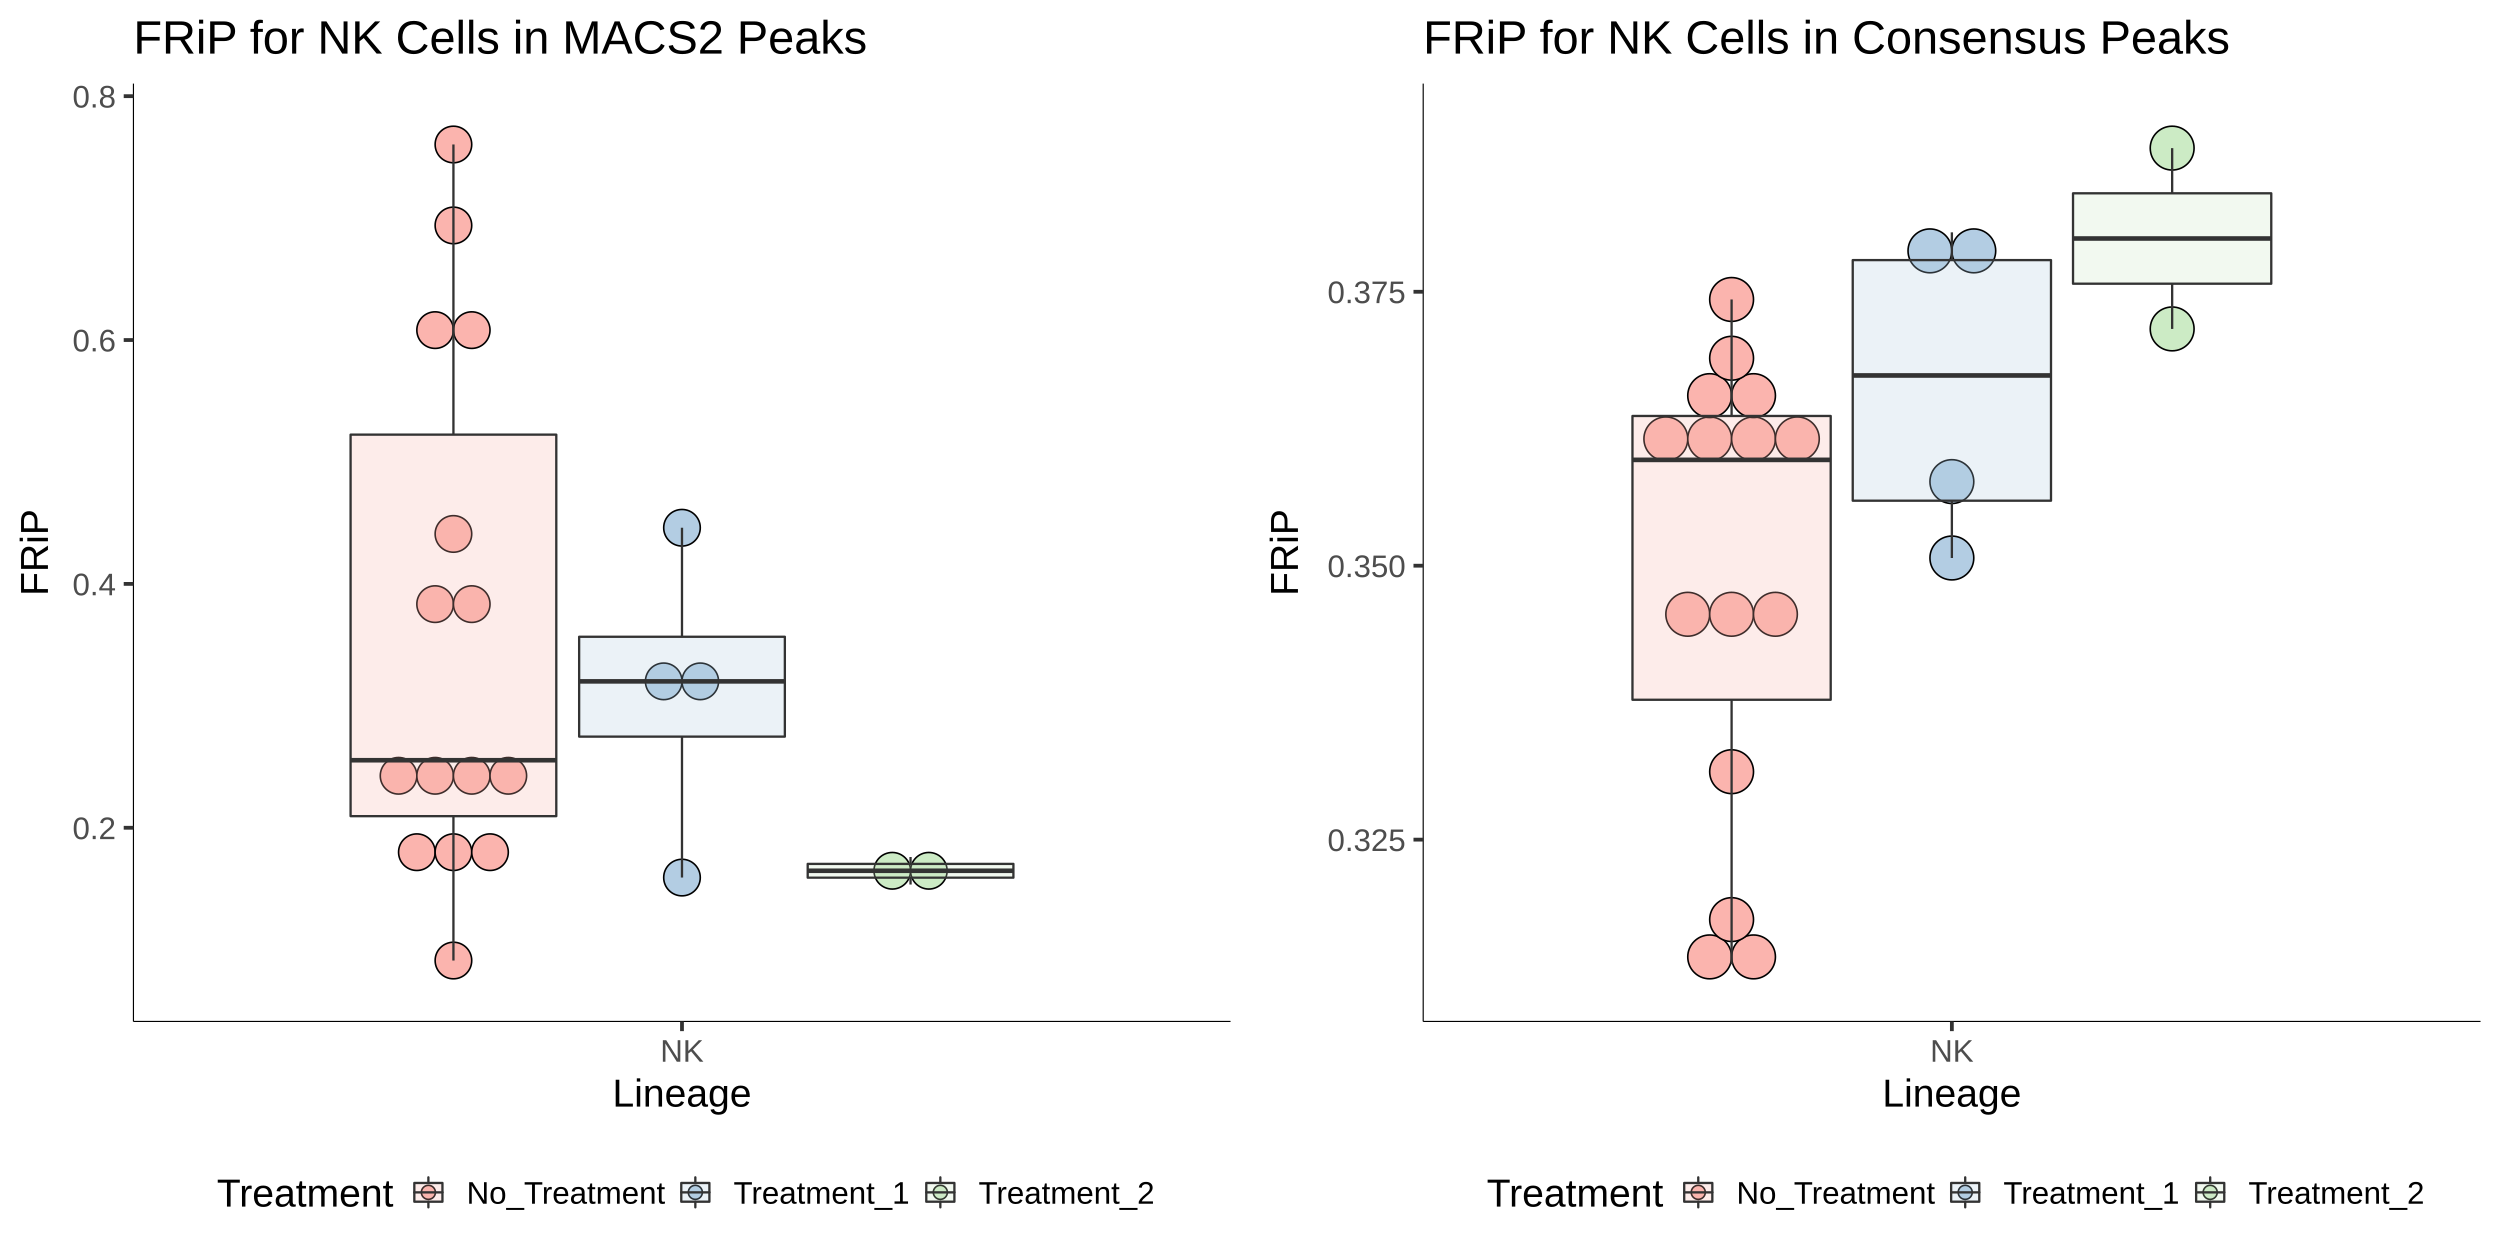
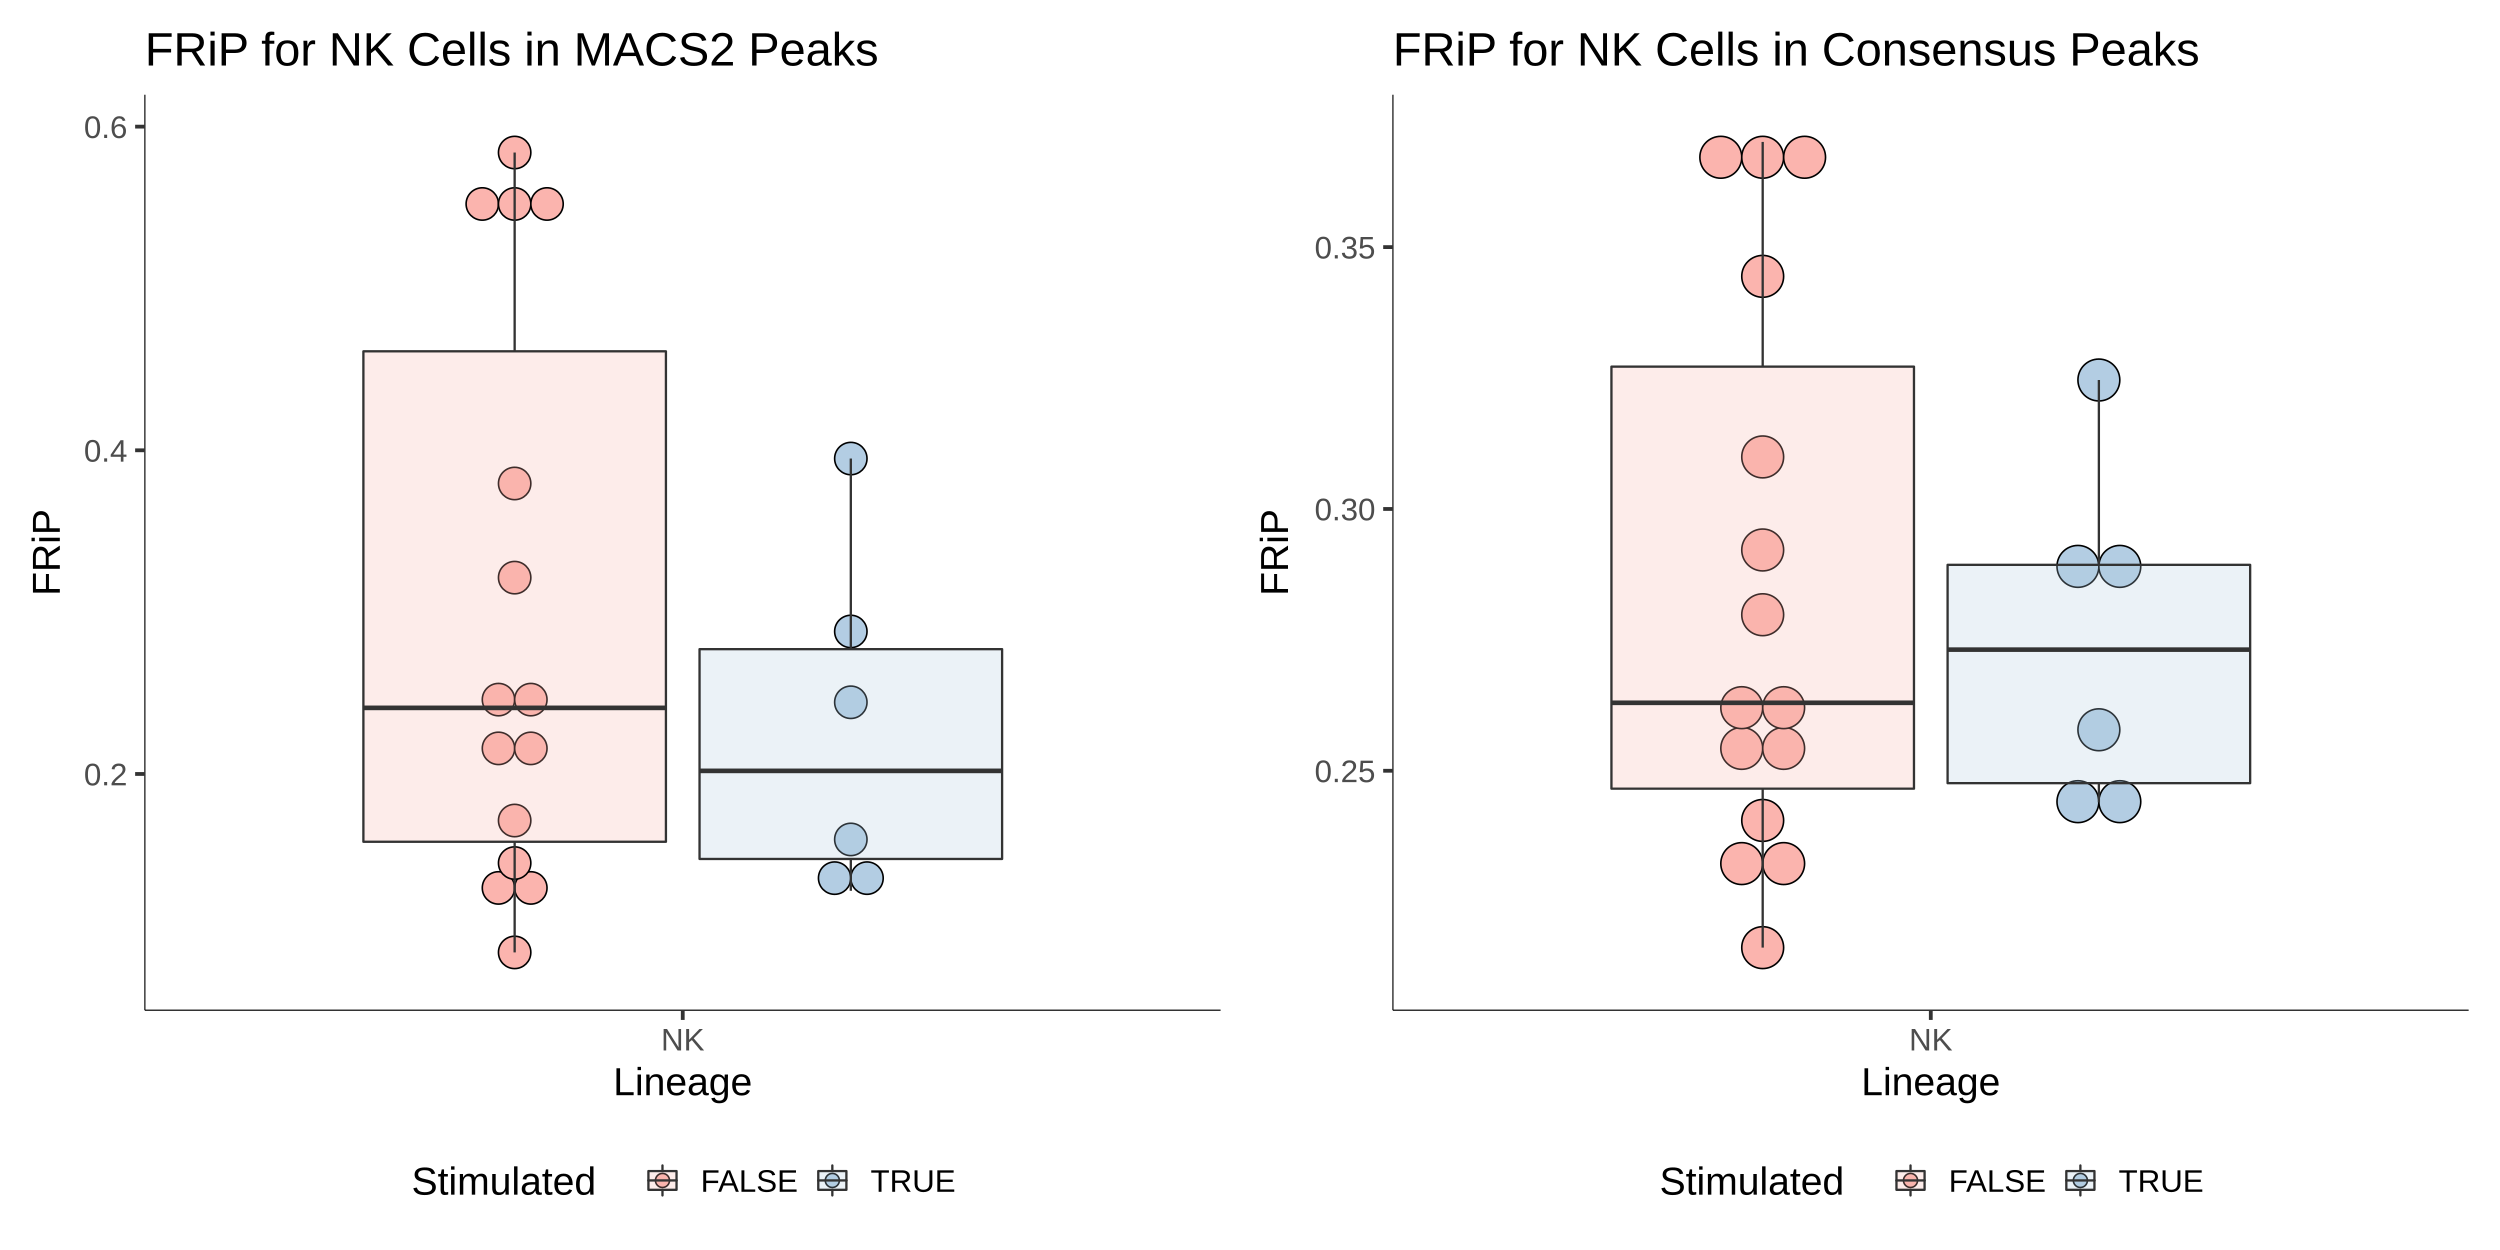
<svg xmlns="http://www.w3.org/2000/svg" class="svglite" width="1152.00pt" height="576.00pt" viewBox="0 0 1152.00 576.00">
  <defs>
    <style type="text/css">
    .svglite line, .svglite polyline, .svglite polygon, .svglite path, .svglite rect, .svglite circle {
      fill: none;
      stroke: #000000;
      stroke-linecap: round;
      stroke-linejoin: round;
      stroke-miterlimit: 10.00;
    }
  </style>
  </defs>
-   <rect width="100%" height="100%" style="stroke: none; fill: none;" />
+   <rect width="100%" height="100%" style="stroke: none; fill: #FFFFFF;" />
  <defs>
    <clipPath id="cpMC4wMHwxMTUyLjAwfDAuMDB8NTc2LjAw">
      <rect x="0.00" y="0.00" width="1152.00" height="576.00" />
    </clipPath>
  </defs>
  <g clip-path="url(#cpMC4wMHwxMTUyLjAwfDAuMDB8NTc2LjAw)">
- </g>
+     <rect x="-0" y="0.00" width="1152.00" height="576.00" style="stroke-width: 1.07; stroke: #FFFFFF; fill: #FFFFFF;" />
+   </g>
  <defs>
-     <clipPath id="cpMC4wMHw1NzYuMDB8MC4wMHw1NzYuMDA=">
-       <rect x="0.00" y="0.00" width="576.00" height="576.00" />
+     <clipPath id="cpNS40OHw1NzEuNDJ8NS40OHw1NzAuNTI=">
+       <rect x="5.48" y="5.48" width="565.94" height="565.04" />
    </clipPath>
  </defs>
-   <g clip-path="url(#cpMC4wMHw1NzYuMDB8MC4wMHw1NzYuMDA=)">
-     <rect x="0.00" y="0.00" width="576.00" height="576.00" style="stroke-width: 1.75; stroke: #FFFFFF; fill: #FFFFFF;" />
+   <g clip-path="url(#cpNS40OHw1NzEuNDJ8NS40OHw1NzAuNTI=)">
+     <rect x="5.48" y="5.48" width="565.94" height="565.04" style="stroke-width: 1.75; stroke: #FFFFFF; fill: #FFFFFF;" />
  </g>
  <g clip-path="url(#cpMC4wMHwxMTUyLjAwfDAuMDB8NTc2LjAw)">
</g>
  <defs>
-     <clipPath id="cpNjEuNDl8NTY3LjAzfDM4LjUxfDQ3MC42OA==">
-       <rect x="61.49" y="38.51" width="505.54" height="432.17" />
+     <clipPath id="cpNjYuNzZ8NTYyLjQ1fDQzLjY0fDQ2NS41MA==">
+       <rect x="66.76" y="43.64" width="495.70" height="421.86" />
    </clipPath>
  </defs>
-   <g clip-path="url(#cpNjEuNDl8NTY3LjAzfDM4LjUxfDQ3MC42OA==)">
-     <rect x="61.49" y="38.51" width="505.54" height="432.17" style="stroke-width: 1.75; stroke: none; fill: #FFFFFF;" />
-     <circle cx="208.94" cy="442.61" r="8.43" style="stroke-width: 0.75; fill: #FBB4AE;" />
-     <circle cx="192.09" cy="392.69" r="8.43" style="stroke-width: 0.75; fill: #FBB4AE;" />
-     <circle cx="208.94" cy="392.69" r="8.43" style="stroke-width: 0.75; fill: #FBB4AE;" />
-     <circle cx="225.80" cy="392.69" r="8.43" style="stroke-width: 0.75; fill: #FBB4AE;" />
-     <circle cx="183.66" cy="357.48" r="8.43" style="stroke-width: 0.75; fill: #FBB4AE;" />
-     <circle cx="200.51" cy="357.48" r="8.43" style="stroke-width: 0.75; fill: #FBB4AE;" />
-     <circle cx="217.37" cy="357.48" r="8.43" style="stroke-width: 0.75; fill: #FBB4AE;" />
-     <circle cx="234.23" cy="357.48" r="8.43" style="stroke-width: 0.75; fill: #FBB4AE;" />
-     <circle cx="200.51" cy="278.38" r="8.43" style="stroke-width: 0.75; fill: #FBB4AE;" />
-     <circle cx="217.37" cy="278.38" r="8.43" style="stroke-width: 0.75; fill: #FBB4AE;" />
-     <circle cx="208.94" cy="246.04" r="8.43" style="stroke-width: 0.75; fill: #FBB4AE;" />
-     <circle cx="200.51" cy="152.12" r="8.43" style="stroke-width: 0.75; fill: #FBB4AE;" />
-     <circle cx="217.37" cy="152.12" r="8.43" style="stroke-width: 0.75; fill: #FBB4AE;" />
-     <circle cx="208.94" cy="103.88" r="8.43" style="stroke-width: 0.75; fill: #FBB4AE;" />
-     <circle cx="208.94" cy="66.58" r="8.43" style="stroke-width: 0.75; fill: #FBB4AE;" />
-     <circle cx="314.26" cy="404.38" r="8.43" style="stroke-width: 0.75; fill: #B3CDE3;" />
-     <circle cx="305.84" cy="313.97" r="8.43" style="stroke-width: 0.75; fill: #B3CDE3;" />
-     <circle cx="322.69" cy="313.97" r="8.43" style="stroke-width: 0.75; fill: #B3CDE3;" />
-     <circle cx="314.26" cy="243.19" r="8.43" style="stroke-width: 0.75; fill: #B3CDE3;" />
-     <circle cx="411.16" cy="401.25" r="8.43" style="stroke-width: 0.75; fill: #CCEBC5;" />
-     <circle cx="428.01" cy="401.25" r="8.43" style="stroke-width: 0.75; fill: #CCEBC5;" />
-     <line x1="208.94" y1="200.29" x2="208.94" y2="66.58" style="stroke-width: 1.07; stroke: #333333; stroke-linecap: butt;" />
-     <line x1="208.94" y1="376.08" x2="208.94" y2="442.61" style="stroke-width: 1.07; stroke: #333333; stroke-linecap: butt;" />
-     <polygon points="161.55,200.29 161.55,376.08 256.34,376.08 256.34,200.29 161.55,200.29 " style="stroke-width: 1.07; stroke: #333333; fill: #FBB4AE; fill-opacity: 0.25;" />
-     <line x1="161.55" y1="350.32" x2="256.34" y2="350.32" style="stroke-width: 2.13; stroke: #333333; stroke-linecap: butt;" />
-     <line x1="314.26" y1="293.42" x2="314.26" y2="243.19" style="stroke-width: 1.07; stroke: #333333; stroke-linecap: butt;" />
-     <line x1="314.26" y1="339.43" x2="314.26" y2="404.38" style="stroke-width: 1.07; stroke: #333333; stroke-linecap: butt;" />
-     <polygon points="266.87,293.42 266.87,339.43 361.66,339.43 361.66,293.42 266.87,293.42 " style="stroke-width: 1.07; stroke: #333333; fill: #B3CDE3; fill-opacity: 0.25;" />
-     <line x1="266.87" y1="313.97" x2="361.66" y2="313.97" style="stroke-width: 2.13; stroke: #333333; stroke-linecap: butt;" />
-     <line x1="419.58" y1="398.08" x2="419.58" y2="394.90" style="stroke-width: 1.07; stroke: #333333; stroke-linecap: butt;" />
-     <line x1="419.58" y1="404.43" x2="419.58" y2="407.60" style="stroke-width: 1.07; stroke: #333333; stroke-linecap: butt;" />
-     <polygon points="372.19,398.08 372.19,404.43 466.98,404.43 466.98,398.08 372.19,398.08 " style="stroke-width: 1.07; stroke: #333333; fill: #CCEBC5; fill-opacity: 0.25;" />
-     <line x1="372.19" y1="401.25" x2="466.98" y2="401.25" style="stroke-width: 2.13; stroke: #333333; stroke-linecap: butt;" />
+   <g clip-path="url(#cpNjYuNzZ8NTYyLjQ1fDQzLjY0fDQ2NS41MA==)">
+     <rect x="66.76" y="43.64" width="495.70" height="421.86" style="stroke-width: 1.75; stroke: none; fill: #FFFFFF;" />
+     <circle cx="237.15" cy="438.87" r="7.46" style="stroke-width: 0.75; fill: #FBB4AE;" />
+     <circle cx="229.70" cy="409.15" r="7.46" style="stroke-width: 0.75; fill: #FBB4AE;" />
+     <circle cx="244.61" cy="409.15" r="7.46" style="stroke-width: 0.75; fill: #FBB4AE;" />
+     <circle cx="237.15" cy="397.69" r="7.46" style="stroke-width: 0.75; fill: #FBB4AE;" />
+     <circle cx="237.15" cy="378.10" r="7.46" style="stroke-width: 0.75; fill: #FBB4AE;" />
+     <circle cx="229.70" cy="344.85" r="7.46" style="stroke-width: 0.75; fill: #FBB4AE;" />
+     <circle cx="244.61" cy="344.85" r="7.46" style="stroke-width: 0.75; fill: #FBB4AE;" />
+     <circle cx="229.70" cy="322.38" r="7.46" style="stroke-width: 0.75; fill: #FBB4AE;" />
+     <circle cx="244.61" cy="322.38" r="7.46" style="stroke-width: 0.75; fill: #FBB4AE;" />
+     <circle cx="237.15" cy="266.17" r="7.46" style="stroke-width: 0.75; fill: #FBB4AE;" />
+     <circle cx="237.15" cy="222.79" r="7.46" style="stroke-width: 0.75; fill: #FBB4AE;" />
+     <circle cx="222.24" cy="93.99" r="7.46" style="stroke-width: 0.75; fill: #FBB4AE;" />
+     <circle cx="237.15" cy="93.99" r="7.46" style="stroke-width: 0.75; fill: #FBB4AE;" />
+     <circle cx="252.07" cy="93.99" r="7.46" style="stroke-width: 0.75; fill: #FBB4AE;" />
+     <circle cx="237.15" cy="70.28" r="7.46" style="stroke-width: 0.75; fill: #FBB4AE;" />
+     <circle cx="384.60" cy="404.64" r="7.46" style="stroke-width: 0.75; fill: #B3CDE3;" />
+     <circle cx="399.52" cy="404.64" r="7.46" style="stroke-width: 0.75; fill: #B3CDE3;" />
+     <circle cx="392.06" cy="386.81" r="7.46" style="stroke-width: 0.75; fill: #B3CDE3;" />
+     <circle cx="392.06" cy="323.61" r="7.46" style="stroke-width: 0.75; fill: #B3CDE3;" />
+     <circle cx="392.06" cy="290.97" r="7.46" style="stroke-width: 0.75; fill: #B3CDE3;" />
+     <circle cx="392.06" cy="211.30" r="7.46" style="stroke-width: 0.75; fill: #B3CDE3;" />
+     <line x1="237.15" y1="161.89" x2="237.15" y2="70.28" style="stroke-width: 1.07; stroke: #333333; stroke-linecap: butt;" />
+     <line x1="237.15" y1="387.89" x2="237.15" y2="438.87" style="stroke-width: 1.07; stroke: #333333; stroke-linecap: butt;" />
+     <polygon points="167.45,161.89 167.45,387.89 306.86,387.89 306.86,161.89 167.45,161.89 " style="stroke-width: 1.07; stroke: #333333; fill: #FBB4AE; fill-opacity: 0.25;" />
+     <line x1="167.45" y1="326.18" x2="306.86" y2="326.18" style="stroke-width: 2.13; stroke: #333333; stroke-linecap: butt;" />
+     <line x1="392.06" y1="299.13" x2="392.06" y2="211.30" style="stroke-width: 1.07; stroke: #333333; stroke-linecap: butt;" />
+     <line x1="392.06" y1="395.80" x2="392.06" y2="410.47" style="stroke-width: 1.07; stroke: #333333; stroke-linecap: butt;" />
+     <polygon points="322.35,299.13 322.35,395.80 461.77,395.80 461.77,299.13 322.35,299.13 " style="stroke-width: 1.07; stroke: #333333; fill: #B3CDE3; fill-opacity: 0.25;" />
+     <line x1="322.35" y1="355.21" x2="461.77" y2="355.21" style="stroke-width: 2.13; stroke: #333333; stroke-linecap: butt;" />
  </g>
  <g clip-path="url(#cpMC4wMHwxMTUyLjAwfDAuMDB8NTc2LjAw)">
-     <polyline points="61.49,470.68 61.49,38.51 " style="stroke-width: 0.53; stroke-linecap: butt;" />
-     <text x="53.42" y="386.68" text-anchor="end" style="font-size: 14.40px; fill: #4D4D4D; font-family: Arimo;" textLength="22.89px" lengthAdjust="spacingAndGlyphs">0.2</text>
-     <text x="53.42" y="274.31" text-anchor="end" style="font-size: 14.40px; fill: #4D4D4D; font-family: Arimo;" textLength="22.89px" lengthAdjust="spacingAndGlyphs">0.4</text>
-     <text x="53.42" y="161.94" text-anchor="end" style="font-size: 14.40px; fill: #4D4D4D; font-family: Arimo;" textLength="22.89px" lengthAdjust="spacingAndGlyphs">0.6</text>
-     <text x="53.42" y="49.56" text-anchor="end" style="font-size: 14.40px; fill: #4D4D4D; font-family: Arimo;" textLength="22.89px" lengthAdjust="spacingAndGlyphs">0.8</text>
-     <polyline points="57.01,381.44 61.49,381.44 " style="stroke-width: 1.75; stroke: #333333; stroke-linecap: butt;" />
-     <polyline points="57.01,269.06 61.49,269.06 " style="stroke-width: 1.75; stroke: #333333; stroke-linecap: butt;" />
-     <polyline points="57.01,156.69 61.49,156.69 " style="stroke-width: 1.75; stroke: #333333; stroke-linecap: butt;" />
-     <polyline points="57.01,44.32 61.49,44.32 " style="stroke-width: 1.75; stroke: #333333; stroke-linecap: butt;" />
-     <polyline points="61.49,470.68 567.03,470.68 " style="stroke-width: 0.53; stroke-linecap: butt;" />
-     <polyline points="314.26,475.16 314.26,470.68 " style="stroke-width: 1.75; stroke: #333333; stroke-linecap: butt;" />
-     <text x="314.26" y="489.24" text-anchor="middle" style="font-size: 14.40px; fill: #4D4D4D; font-family: Arimo;" textLength="20.20px" lengthAdjust="spacingAndGlyphs">NK</text>
-     <text x="314.26" y="509.93" text-anchor="middle" style="font-size: 18.00px; font-family: Arimo;" textLength="71.04px" lengthAdjust="spacingAndGlyphs">Lineage</text>
-     <text transform="translate(22.09,254.60) rotate(-90)" text-anchor="middle" style="font-size: 18.00px; font-family: Arimo;" textLength="38.72px" lengthAdjust="spacingAndGlyphs">FRiP</text>
-     <rect x="90.96" y="531.82" width="446.60" height="35.21" style="stroke-width: 1.75; stroke: none; fill: #FFFFFF;" />
-     <text x="99.93" y="555.99" style="font-size: 18.00px; font-family: Arimo;" textLength="91.58px" lengthAdjust="spacingAndGlyphs">Treatment</text>
-     <rect x="188.76" y="540.79" width="17.28" height="17.28" style="stroke-width: 1.75; stroke: none; fill: #FFFFFF;" />
-     <circle cx="197.40" cy="549.43" r="3.24" style="stroke-width: 0.75; fill: #FBB4AE;" />
-     <polyline points="197.40,556.34 197.40,553.75 " style="stroke-width: 1.07; stroke: #333333;" />
-     <polyline points="197.40,545.11 197.40,542.52 " style="stroke-width: 1.07; stroke: #333333;" />
-     <rect x="190.92" y="545.11" width="12.96" height="8.64" style="stroke-width: 1.07; stroke: #333333; fill: #FBB4AE; fill-opacity: 0.25;" />
-     <polyline points="190.92,549.43 203.88,549.43 " style="stroke-width: 1.07; stroke: #333333;" />
-     <rect x="311.77" y="540.79" width="17.28" height="17.28" style="stroke-width: 1.75; stroke: none; fill: #FFFFFF;" />
-     <circle cx="320.41" cy="549.43" r="3.24" style="stroke-width: 0.75; fill: #B3CDE3;" />
-     <polyline points="320.41,556.34 320.41,553.75 " style="stroke-width: 1.07; stroke: #333333;" />
-     <polyline points="320.41,545.11 320.41,542.52 " style="stroke-width: 1.07; stroke: #333333;" />
-     <rect x="313.93" y="545.11" width="12.96" height="8.64" style="stroke-width: 1.07; stroke: #333333; fill: #B3CDE3; fill-opacity: 0.25;" />
-     <polyline points="313.93,549.43 326.89,549.43 " style="stroke-width: 1.07; stroke: #333333;" />
-     <rect x="424.67" y="540.79" width="17.28" height="17.28" style="stroke-width: 1.75; stroke: none; fill: #FFFFFF;" />
-     <circle cx="433.31" cy="549.43" r="3.24" style="stroke-width: 0.75; fill: #CCEBC5;" />
-     <polyline points="433.31,556.34 433.31,553.75 " style="stroke-width: 1.07; stroke: #333333;" />
-     <polyline points="433.31,545.11 433.31,542.52 " style="stroke-width: 1.07; stroke: #333333;" />
-     <rect x="426.83" y="545.11" width="12.96" height="8.64" style="stroke-width: 1.07; stroke: #333333; fill: #CCEBC5; fill-opacity: 0.25;" />
-     <polyline points="426.83,549.43 439.79,549.43 " style="stroke-width: 1.07; stroke: #333333;" />
-     <text x="215.01" y="554.67" style="font-size: 14.40px; font-family: Arimo;" textLength="100.01px" lengthAdjust="spacingAndGlyphs">No_Treatment</text>
-     <text x="338.01" y="554.67" style="font-size: 14.40px; font-family: Arimo;" textLength="89.60px" lengthAdjust="spacingAndGlyphs">Treatment_1</text>
-     <text x="450.91" y="554.67" style="font-size: 14.40px; font-family: Arimo;" textLength="89.60px" lengthAdjust="spacingAndGlyphs">Treatment_2</text>
-     <text x="61.49" y="24.71" style="font-size: 21.60px; font-family: Arimo;" textLength="356.97px" lengthAdjust="spacingAndGlyphs">FRiP for NK Cells in MACS2 Peaks</text>
+     <polyline points="66.76,465.50 66.76,43.64 " style="stroke-width: 0.53; stroke-linecap: butt;" />
+     <text x="58.69" y="361.89" text-anchor="end" style="font-size: 14.40px; fill: #4D4D4D; font-family: Arimo;" textLength="22.89px" lengthAdjust="spacingAndGlyphs">0.2</text>
+     <text x="58.69" y="212.74" text-anchor="end" style="font-size: 14.40px; fill: #4D4D4D; font-family: Arimo;" textLength="22.89px" lengthAdjust="spacingAndGlyphs">0.4</text>
+     <text x="58.69" y="63.60" text-anchor="end" style="font-size: 14.40px; fill: #4D4D4D; font-family: Arimo;" textLength="22.89px" lengthAdjust="spacingAndGlyphs">0.6</text>
+     <polyline points="62.27,356.64 66.76,356.64 " style="stroke-width: 1.75; stroke: #333333; stroke-linecap: butt;" />
+     <polyline points="62.27,207.50 66.76,207.50 " style="stroke-width: 1.75; stroke: #333333; stroke-linecap: butt;" />
+     <polyline points="62.27,58.35 66.76,58.35 " style="stroke-width: 1.75; stroke: #333333; stroke-linecap: butt;" />
+     <polyline points="66.76,465.50 562.45,465.50 " style="stroke-width: 0.53; stroke-linecap: butt;" />
+     <polyline points="314.61,469.98 314.61,465.50 " style="stroke-width: 1.75; stroke: #333333; stroke-linecap: butt;" />
+     <text x="314.61" y="484.06" text-anchor="middle" style="font-size: 14.40px; fill: #4D4D4D; font-family: Arimo;" textLength="20.20px" lengthAdjust="spacingAndGlyphs">NK</text>
+     <text x="314.61" y="504.66" text-anchor="middle" style="font-size: 18.00px; font-family: Arimo;" textLength="71.04px" lengthAdjust="spacingAndGlyphs">Lineage</text>
+     <text transform="translate(27.57,254.57) rotate(-90)" text-anchor="middle" style="font-size: 18.00px; font-family: Arimo;" textLength="38.72px" lengthAdjust="spacingAndGlyphs">FRiP</text>
+     <rect x="180.68" y="526.34" width="267.85" height="35.21" style="stroke-width: 1.75; stroke: none; fill: #FFFFFF;" />
+     <text x="189.65" y="550.51" style="font-size: 18.00px; font-family: Arimo;" textLength="98.01px" lengthAdjust="spacingAndGlyphs">Stimulated</text>
+     <rect x="296.63" y="535.31" width="17.28" height="17.28" style="stroke-width: 1.75; stroke: none; fill: #FFFFFF;" />
+     <circle cx="305.27" cy="543.95" r="3.24" style="stroke-width: 0.75; fill: #FBB4AE;" />
+     <polyline points="305.27,550.86 305.27,548.27 " style="stroke-width: 1.07; stroke: #333333;" />
+     <polyline points="305.27,539.63 305.27,537.04 " style="stroke-width: 1.07; stroke: #333333;" />
+     <rect x="298.79" y="539.63" width="12.96" height="8.64" style="stroke-width: 1.07; stroke: #333333; fill: #FBB4AE; fill-opacity: 0.25;" />
+     <polyline points="298.79,543.95 311.75,543.95 " style="stroke-width: 1.07; stroke: #333333;" />
+     <rect x="374.90" y="535.31" width="17.28" height="17.28" style="stroke-width: 1.75; stroke: none; fill: #FFFFFF;" />
+     <circle cx="383.54" cy="543.95" r="3.24" style="stroke-width: 0.75; fill: #B3CDE3;" />
+     <polyline points="383.54,550.86 383.54,548.27 " style="stroke-width: 1.07; stroke: #333333;" />
+     <polyline points="383.54,539.63 383.54,537.04 " style="stroke-width: 1.07; stroke: #333333;" />
+     <rect x="377.06" y="539.63" width="12.96" height="8.64" style="stroke-width: 1.07; stroke: #333333; fill: #B3CDE3; fill-opacity: 0.25;" />
+     <polyline points="377.06,543.95 390.02,543.95 " style="stroke-width: 1.07; stroke: #333333;" />
+     <text x="322.87" y="549.19" style="font-size: 14.40px; font-family: Arimo;" textLength="43.06px" lengthAdjust="spacingAndGlyphs">FALSE</text>
+     <text x="401.14" y="549.19" style="font-size: 14.40px; font-family: Arimo;" textLength="38.42px" lengthAdjust="spacingAndGlyphs">TRUE</text>
+     <text x="66.76" y="30.19" style="font-size: 21.60px; font-family: Arimo;" textLength="356.97px" lengthAdjust="spacingAndGlyphs">FRiP for NK Cells in MACS2 Peaks</text>
  </g>
  <defs>
-     <clipPath id="cpNTc2LjAwfDExNTIuMDB8MC4wMHw1NzYuMDA=">
-       <rect x="576.00" y="0.00" width="576.00" height="576.00" />
+     <clipPath id="cpNTcxLjQyfDExNDYuNTJ8NS40OHw1NzAuNTI=">
+       <rect x="571.42" y="5.48" width="575.10" height="565.04" />
    </clipPath>
  </defs>
-   <g clip-path="url(#cpNTc2LjAwfDExNTIuMDB8MC4wMHw1NzYuMDA=)">
-     <rect x="576.00" y="0.00" width="576.00" height="576.00" style="stroke-width: 1.75; stroke: #FFFFFF; fill: #FFFFFF;" />
+   <g clip-path="url(#cpNTcxLjQyfDExNDYuNTJ8NS40OHw1NzAuNTI=)">
+     <rect x="571.42" y="5.48" width="575.10" height="565.04" style="stroke-width: 1.75; stroke: #FFFFFF; fill: #FFFFFF;" />
  </g>
  <g clip-path="url(#cpMC4wMHwxMTUyLjAwfDAuMDB8NTc2LjAw)">
</g>
  <defs>
-     <clipPath id="cpNjU1LjgxfDExNDMuMDN8MzguNTF8NDcwLjY4">
-       <rect x="655.81" y="38.51" width="487.22" height="432.17" />
+     <clipPath id="cpNjQxLjg2fDExMzcuNTV8NDMuNjR8NDY1LjUw">
+       <rect x="641.86" y="43.64" width="495.70" height="421.86" />
    </clipPath>
  </defs>
-   <g clip-path="url(#cpNjU1LjgxfDExNDMuMDN8MzguNTF8NDcwLjY4)">
-     <rect x="655.81" y="38.51" width="487.22" height="432.17" style="stroke-width: 1.75; stroke: none; fill: #FFFFFF;" />
-     <circle cx="787.82" cy="440.94" r="10.10" style="stroke-width: 0.75; fill: #FBB4AE;" />
-     <circle cx="808.02" cy="440.94" r="10.10" style="stroke-width: 0.75; fill: #FBB4AE;" />
-     <circle cx="797.92" cy="423.75" r="10.10" style="stroke-width: 0.75; fill: #FBB4AE;" />
-     <circle cx="797.92" cy="355.60" r="10.10" style="stroke-width: 0.75; fill: #FBB4AE;" />
-     <circle cx="777.72" cy="283.06" r="10.10" style="stroke-width: 0.75; fill: #FBB4AE;" />
-     <circle cx="797.92" cy="283.06" r="10.10" style="stroke-width: 0.75; fill: #FBB4AE;" />
-     <circle cx="818.11" cy="283.06" r="10.10" style="stroke-width: 0.75; fill: #FBB4AE;" />
-     <circle cx="767.62" cy="202.23" r="10.10" style="stroke-width: 0.75; fill: #FBB4AE;" />
-     <circle cx="787.82" cy="202.23" r="10.10" style="stroke-width: 0.75; fill: #FBB4AE;" />
-     <circle cx="808.02" cy="202.23" r="10.10" style="stroke-width: 0.75; fill: #FBB4AE;" />
-     <circle cx="828.21" cy="202.23" r="10.10" style="stroke-width: 0.75; fill: #FBB4AE;" />
-     <circle cx="787.82" cy="182.31" r="10.10" style="stroke-width: 0.75; fill: #FBB4AE;" />
-     <circle cx="808.02" cy="182.31" r="10.10" style="stroke-width: 0.75; fill: #FBB4AE;" />
-     <circle cx="797.92" cy="165.08" r="10.10" style="stroke-width: 0.75; fill: #FBB4AE;" />
-     <circle cx="797.92" cy="138.00" r="10.10" style="stroke-width: 0.75; fill: #FBB4AE;" />
-     <circle cx="899.42" cy="257.12" r="10.10" style="stroke-width: 0.75; fill: #B3CDE3;" />
-     <circle cx="899.42" cy="221.92" r="10.10" style="stroke-width: 0.75; fill: #B3CDE3;" />
-     <circle cx="889.32" cy="115.60" r="10.10" style="stroke-width: 0.75; fill: #B3CDE3;" />
-     <circle cx="909.52" cy="115.60" r="10.10" style="stroke-width: 0.75; fill: #B3CDE3;" />
-     <circle cx="1000.93" cy="151.56" r="10.10" style="stroke-width: 0.75; fill: #CCEBC5;" />
-     <circle cx="1000.93" cy="68.25" r="10.10" style="stroke-width: 0.75; fill: #CCEBC5;" />
-     <line x1="797.92" y1="191.69" x2="797.92" y2="138.00" style="stroke-width: 1.07; stroke: #333333; stroke-linecap: butt;" />
-     <line x1="797.92" y1="322.45" x2="797.92" y2="444.29" style="stroke-width: 1.07; stroke: #333333; stroke-linecap: butt;" />
-     <polygon points="752.24,191.69 752.24,322.45 843.59,322.45 843.59,191.69 752.24,191.69 " style="stroke-width: 1.07; stroke: #333333; fill: #FBB4AE; fill-opacity: 0.25;" />
-     <line x1="752.24" y1="211.91" x2="843.59" y2="211.91" style="stroke-width: 2.13; stroke: #333333; stroke-linecap: butt;" />
-     <line x1="899.42" y1="119.86" x2="899.42" y2="107.07" style="stroke-width: 1.07; stroke: #333333; stroke-linecap: butt;" />
-     <line x1="899.42" y1="230.72" x2="899.42" y2="257.12" style="stroke-width: 1.07; stroke: #333333; stroke-linecap: butt;" />
-     <polygon points="853.74,119.86 853.74,230.72 945.10,230.72 945.10,119.86 853.74,119.86 " style="stroke-width: 1.07; stroke: #333333; fill: #B3CDE3; fill-opacity: 0.25;" />
-     <line x1="853.74" y1="173.02" x2="945.10" y2="173.02" style="stroke-width: 2.13; stroke: #333333; stroke-linecap: butt;" />
-     <line x1="1000.93" y1="89.08" x2="1000.93" y2="68.25" style="stroke-width: 1.07; stroke: #333333; stroke-linecap: butt;" />
-     <line x1="1000.93" y1="130.74" x2="1000.93" y2="151.56" style="stroke-width: 1.07; stroke: #333333; stroke-linecap: butt;" />
-     <polygon points="955.25,89.08 955.25,130.74 1046.60,130.74 1046.60,89.08 955.25,89.08 " style="stroke-width: 1.07; stroke: #333333; fill: #CCEBC5; fill-opacity: 0.25;" />
-     <line x1="955.25" y1="109.91" x2="1046.60" y2="109.91" style="stroke-width: 2.13; stroke: #333333; stroke-linecap: butt;" />
+   <g clip-path="url(#cpNjQxLjg2fDExMzcuNTV8NDMuNjR8NDY1LjUw)">
+     <rect x="641.86" y="43.64" width="495.70" height="421.86" style="stroke-width: 1.75; stroke: none; fill: #FFFFFF;" />
+     <circle cx="812.25" cy="436.67" r="9.65" style="stroke-width: 0.75; fill: #FBB4AE;" />
+     <circle cx="802.60" cy="397.94" r="9.65" style="stroke-width: 0.75; fill: #FBB4AE;" />
+     <circle cx="821.91" cy="397.94" r="9.65" style="stroke-width: 0.75; fill: #FBB4AE;" />
+     <circle cx="812.25" cy="378.06" r="9.65" style="stroke-width: 0.75; fill: #FBB4AE;" />
+     <circle cx="802.60" cy="344.85" r="9.65" style="stroke-width: 0.75; fill: #FBB4AE;" />
+     <circle cx="821.91" cy="344.85" r="9.65" style="stroke-width: 0.75; fill: #FBB4AE;" />
+     <circle cx="802.60" cy="326.10" r="9.65" style="stroke-width: 0.75; fill: #FBB4AE;" />
+     <circle cx="821.91" cy="326.10" r="9.65" style="stroke-width: 0.75; fill: #FBB4AE;" />
+     <circle cx="812.25" cy="283.27" r="9.65" style="stroke-width: 0.75; fill: #FBB4AE;" />
+     <circle cx="812.25" cy="253.43" r="9.65" style="stroke-width: 0.75; fill: #FBB4AE;" />
+     <circle cx="812.25" cy="210.55" r="9.65" style="stroke-width: 0.75; fill: #FBB4AE;" />
+     <circle cx="812.25" cy="127.34" r="9.65" style="stroke-width: 0.75; fill: #FBB4AE;" />
+     <circle cx="792.95" cy="72.47" r="9.65" style="stroke-width: 0.75; fill: #FBB4AE;" />
+     <circle cx="812.25" cy="72.47" r="9.65" style="stroke-width: 0.75; fill: #FBB4AE;" />
+     <circle cx="831.56" cy="72.47" r="9.65" style="stroke-width: 0.75; fill: #FBB4AE;" />
+     <circle cx="957.51" cy="369.41" r="9.65" style="stroke-width: 0.75; fill: #B3CDE3;" />
+     <circle cx="976.81" cy="369.41" r="9.65" style="stroke-width: 0.75; fill: #B3CDE3;" />
+     <circle cx="967.16" cy="336.28" r="9.65" style="stroke-width: 0.75; fill: #B3CDE3;" />
+     <circle cx="957.51" cy="260.99" r="9.65" style="stroke-width: 0.75; fill: #B3CDE3;" />
+     <circle cx="976.81" cy="260.99" r="9.65" style="stroke-width: 0.75; fill: #B3CDE3;" />
+     <circle cx="967.16" cy="175.11" r="9.65" style="stroke-width: 0.75; fill: #B3CDE3;" />
+     <line x1="812.25" y1="168.95" x2="812.25" y2="65.39" style="stroke-width: 1.07; stroke: #333333; stroke-linecap: butt;" />
+     <line x1="812.25" y1="363.42" x2="812.25" y2="436.67" style="stroke-width: 1.07; stroke: #333333; stroke-linecap: butt;" />
+     <polygon points="742.55,168.95 742.55,363.42 881.96,363.42 881.96,168.95 742.55,168.95 " style="stroke-width: 1.07; stroke: #333333; fill: #FBB4AE; fill-opacity: 0.25;" />
+     <line x1="742.55" y1="323.85" x2="881.96" y2="323.85" style="stroke-width: 2.13; stroke: #333333; stroke-linecap: butt;" />
+     <line x1="967.16" y1="260.28" x2="967.16" y2="175.11" style="stroke-width: 1.07; stroke: #333333; stroke-linecap: butt;" />
+     <line x1="967.16" y1="360.89" x2="967.16" y2="369.73" style="stroke-width: 1.07; stroke: #333333; stroke-linecap: butt;" />
+     <polygon points="897.45,260.28 897.45,360.89 1036.87,360.89 1036.87,260.28 897.45,260.28 " style="stroke-width: 1.07; stroke: #333333; fill: #B3CDE3; fill-opacity: 0.25;" />
+     <line x1="897.45" y1="299.36" x2="1036.87" y2="299.36" style="stroke-width: 2.13; stroke: #333333; stroke-linecap: butt;" />
  </g>
  <g clip-path="url(#cpMC4wMHwxMTUyLjAwfDAuMDB8NTc2LjAw)">
-     <polyline points="655.81,470.68 655.81,38.51 " style="stroke-width: 0.53; stroke-linecap: butt;" />
-     <text x="647.74" y="392.15" text-anchor="end" style="font-size: 14.40px; fill: #4D4D4D; font-family: Arimo;" textLength="41.21px" lengthAdjust="spacingAndGlyphs">0.325</text>
-     <text x="647.74" y="265.92" text-anchor="end" style="font-size: 14.40px; fill: #4D4D4D; font-family: Arimo;" textLength="41.21px" lengthAdjust="spacingAndGlyphs">0.350</text>
-     <text x="647.74" y="139.68" text-anchor="end" style="font-size: 14.40px; fill: #4D4D4D; font-family: Arimo;" textLength="41.21px" lengthAdjust="spacingAndGlyphs">0.375</text>
-     <polyline points="651.33,386.91 655.81,386.91 " style="stroke-width: 1.75; stroke: #333333; stroke-linecap: butt;" />
-     <polyline points="651.33,260.67 655.81,260.67 " style="stroke-width: 1.75; stroke: #333333; stroke-linecap: butt;" />
-     <polyline points="651.33,134.44 655.81,134.44 " style="stroke-width: 1.75; stroke: #333333; stroke-linecap: butt;" />
-     <polyline points="655.81,470.68 1143.03,470.68 " style="stroke-width: 0.53; stroke-linecap: butt;" />
-     <polyline points="899.42,475.16 899.42,470.68 " style="stroke-width: 1.75; stroke: #333333; stroke-linecap: butt;" />
-     <text x="899.42" y="489.24" text-anchor="middle" style="font-size: 14.40px; fill: #4D4D4D; font-family: Arimo;" textLength="20.20px" lengthAdjust="spacingAndGlyphs">NK</text>
-     <text x="899.42" y="509.93" text-anchor="middle" style="font-size: 18.00px; font-family: Arimo;" textLength="71.04px" lengthAdjust="spacingAndGlyphs">Lineage</text>
-     <text transform="translate(598.09,254.60) rotate(-90)" text-anchor="middle" style="font-size: 18.00px; font-family: Arimo;" textLength="38.72px" lengthAdjust="spacingAndGlyphs">FRiP</text>
-     <rect x="676.12" y="531.82" width="446.60" height="35.21" style="stroke-width: 1.75; stroke: none; fill: #FFFFFF;" />
-     <text x="685.09" y="555.99" style="font-size: 18.00px; font-family: Arimo;" textLength="91.58px" lengthAdjust="spacingAndGlyphs">Treatment</text>
-     <rect x="773.92" y="540.79" width="17.28" height="17.28" style="stroke-width: 1.75; stroke: none; fill: #FFFFFF;" />
-     <circle cx="782.56" cy="549.43" r="3.24" style="stroke-width: 0.75; fill: #FBB4AE;" />
-     <polyline points="782.56,556.34 782.56,553.75 " style="stroke-width: 1.07; stroke: #333333;" />
-     <polyline points="782.56,545.11 782.56,542.52 " style="stroke-width: 1.07; stroke: #333333;" />
-     <rect x="776.08" y="545.11" width="12.96" height="8.64" style="stroke-width: 1.07; stroke: #333333; fill: #FBB4AE; fill-opacity: 0.25;" />
-     <polyline points="776.08,549.43 789.04,549.43 " style="stroke-width: 1.07; stroke: #333333;" />
-     <rect x="896.93" y="540.79" width="17.28" height="17.28" style="stroke-width: 1.75; stroke: none; fill: #FFFFFF;" />
-     <circle cx="905.57" cy="549.43" r="3.24" style="stroke-width: 0.75; fill: #B3CDE3;" />
-     <polyline points="905.57,556.34 905.57,553.75 " style="stroke-width: 1.07; stroke: #333333;" />
-     <polyline points="905.57,545.11 905.57,542.52 " style="stroke-width: 1.07; stroke: #333333;" />
-     <rect x="899.09" y="545.11" width="12.96" height="8.64" style="stroke-width: 1.07; stroke: #333333; fill: #B3CDE3; fill-opacity: 0.25;" />
-     <polyline points="899.09,549.43 912.05,549.43 " style="stroke-width: 1.07; stroke: #333333;" />
-     <rect x="1009.82" y="540.79" width="17.28" height="17.28" style="stroke-width: 1.75; stroke: none; fill: #FFFFFF;" />
-     <circle cx="1018.46" cy="549.43" r="3.24" style="stroke-width: 0.75; fill: #CCEBC5;" />
-     <polyline points="1018.46,556.34 1018.46,553.75 " style="stroke-width: 1.07; stroke: #333333;" />
-     <polyline points="1018.46,545.11 1018.46,542.52 " style="stroke-width: 1.07; stroke: #333333;" />
-     <rect x="1011.98" y="545.11" width="12.96" height="8.64" style="stroke-width: 1.07; stroke: #333333; fill: #CCEBC5; fill-opacity: 0.25;" />
-     <polyline points="1011.98,549.43 1024.94,549.43 " style="stroke-width: 1.07; stroke: #333333;" />
-     <text x="800.17" y="554.67" style="font-size: 14.40px; font-family: Arimo;" textLength="100.01px" lengthAdjust="spacingAndGlyphs">No_Treatment</text>
-     <text x="923.17" y="554.67" style="font-size: 14.40px; font-family: Arimo;" textLength="89.60px" lengthAdjust="spacingAndGlyphs">Treatment_1</text>
-     <text x="1036.07" y="554.67" style="font-size: 14.40px; font-family: Arimo;" textLength="89.60px" lengthAdjust="spacingAndGlyphs">Treatment_2</text>
-     <text x="655.81" y="24.71" style="font-size: 21.60px; font-family: Arimo;" textLength="397.79px" lengthAdjust="spacingAndGlyphs">FRiP for NK Cells in Consensus Peaks</text>
+     <polyline points="641.86,465.50 641.86,43.64 " style="stroke-width: 0.53; stroke-linecap: butt;" />
+     <text x="633.79" y="360.41" text-anchor="end" style="font-size: 14.40px; fill: #4D4D4D; font-family: Arimo;" textLength="32.05px" lengthAdjust="spacingAndGlyphs">0.25</text>
+     <text x="633.79" y="239.76" text-anchor="end" style="font-size: 14.40px; fill: #4D4D4D; font-family: Arimo;" textLength="32.05px" lengthAdjust="spacingAndGlyphs">0.30</text>
+     <text x="633.79" y="119.11" text-anchor="end" style="font-size: 14.40px; fill: #4D4D4D; font-family: Arimo;" textLength="32.05px" lengthAdjust="spacingAndGlyphs">0.35</text>
+     <polyline points="637.37,355.17 641.86,355.17 " style="stroke-width: 1.75; stroke: #333333; stroke-linecap: butt;" />
+     <polyline points="637.37,234.52 641.86,234.52 " style="stroke-width: 1.75; stroke: #333333; stroke-linecap: butt;" />
+     <polyline points="637.37,113.86 641.86,113.86 " style="stroke-width: 1.75; stroke: #333333; stroke-linecap: butt;" />
+     <polyline points="641.86,465.50 1137.55,465.50 " style="stroke-width: 0.53; stroke-linecap: butt;" />
+     <polyline points="889.71,469.98 889.71,465.50 " style="stroke-width: 1.75; stroke: #333333; stroke-linecap: butt;" />
+     <text x="889.71" y="484.06" text-anchor="middle" style="font-size: 14.40px; fill: #4D4D4D; font-family: Arimo;" textLength="20.20px" lengthAdjust="spacingAndGlyphs">NK</text>
+     <text x="889.71" y="504.66" text-anchor="middle" style="font-size: 18.00px; font-family: Arimo;" textLength="71.04px" lengthAdjust="spacingAndGlyphs">Lineage</text>
+     <text transform="translate(593.51,254.57) rotate(-90)" text-anchor="middle" style="font-size: 18.00px; font-family: Arimo;" textLength="38.72px" lengthAdjust="spacingAndGlyphs">FRiP</text>
+     <rect x="755.78" y="526.34" width="267.85" height="35.21" style="stroke-width: 1.75; stroke: none; fill: #FFFFFF;" />
+     <text x="764.75" y="550.51" style="font-size: 18.00px; font-family: Arimo;" textLength="98.01px" lengthAdjust="spacingAndGlyphs">Stimulated</text>
+     <rect x="871.73" y="535.31" width="17.28" height="17.28" style="stroke-width: 1.75; stroke: none; fill: #FFFFFF;" />
+     <circle cx="880.37" cy="543.95" r="3.24" style="stroke-width: 0.75; fill: #FBB4AE;" />
+     <polyline points="880.37,550.86 880.37,548.27 " style="stroke-width: 1.07; stroke: #333333;" />
+     <polyline points="880.37,539.63 880.37,537.04 " style="stroke-width: 1.07; stroke: #333333;" />
+     <rect x="873.89" y="539.63" width="12.96" height="8.64" style="stroke-width: 1.07; stroke: #333333; fill: #FBB4AE; fill-opacity: 0.25;" />
+     <polyline points="873.89,543.95 886.85,543.95 " style="stroke-width: 1.07; stroke: #333333;" />
+     <rect x="950.00" y="535.31" width="17.28" height="17.28" style="stroke-width: 1.75; stroke: none; fill: #FFFFFF;" />
+     <circle cx="958.64" cy="543.95" r="3.24" style="stroke-width: 0.75; fill: #B3CDE3;" />
+     <polyline points="958.64,550.86 958.64,548.27 " style="stroke-width: 1.07; stroke: #333333;" />
+     <polyline points="958.64,539.63 958.64,537.04 " style="stroke-width: 1.07; stroke: #333333;" />
+     <rect x="952.16" y="539.63" width="12.96" height="8.64" style="stroke-width: 1.07; stroke: #333333; fill: #B3CDE3; fill-opacity: 0.25;" />
+     <polyline points="952.16,543.95 965.12,543.95 " style="stroke-width: 1.07; stroke: #333333;" />
+     <text x="897.97" y="549.19" style="font-size: 14.40px; font-family: Arimo;" textLength="43.06px" lengthAdjust="spacingAndGlyphs">FALSE</text>
+     <text x="976.24" y="549.19" style="font-size: 14.40px; font-family: Arimo;" textLength="38.42px" lengthAdjust="spacingAndGlyphs">TRUE</text>
+     <text x="641.86" y="30.19" style="font-size: 21.60px; font-family: Arimo;" textLength="397.79px" lengthAdjust="spacingAndGlyphs">FRiP for NK Cells in Consensus Peaks</text>
  </g>
</svg>
